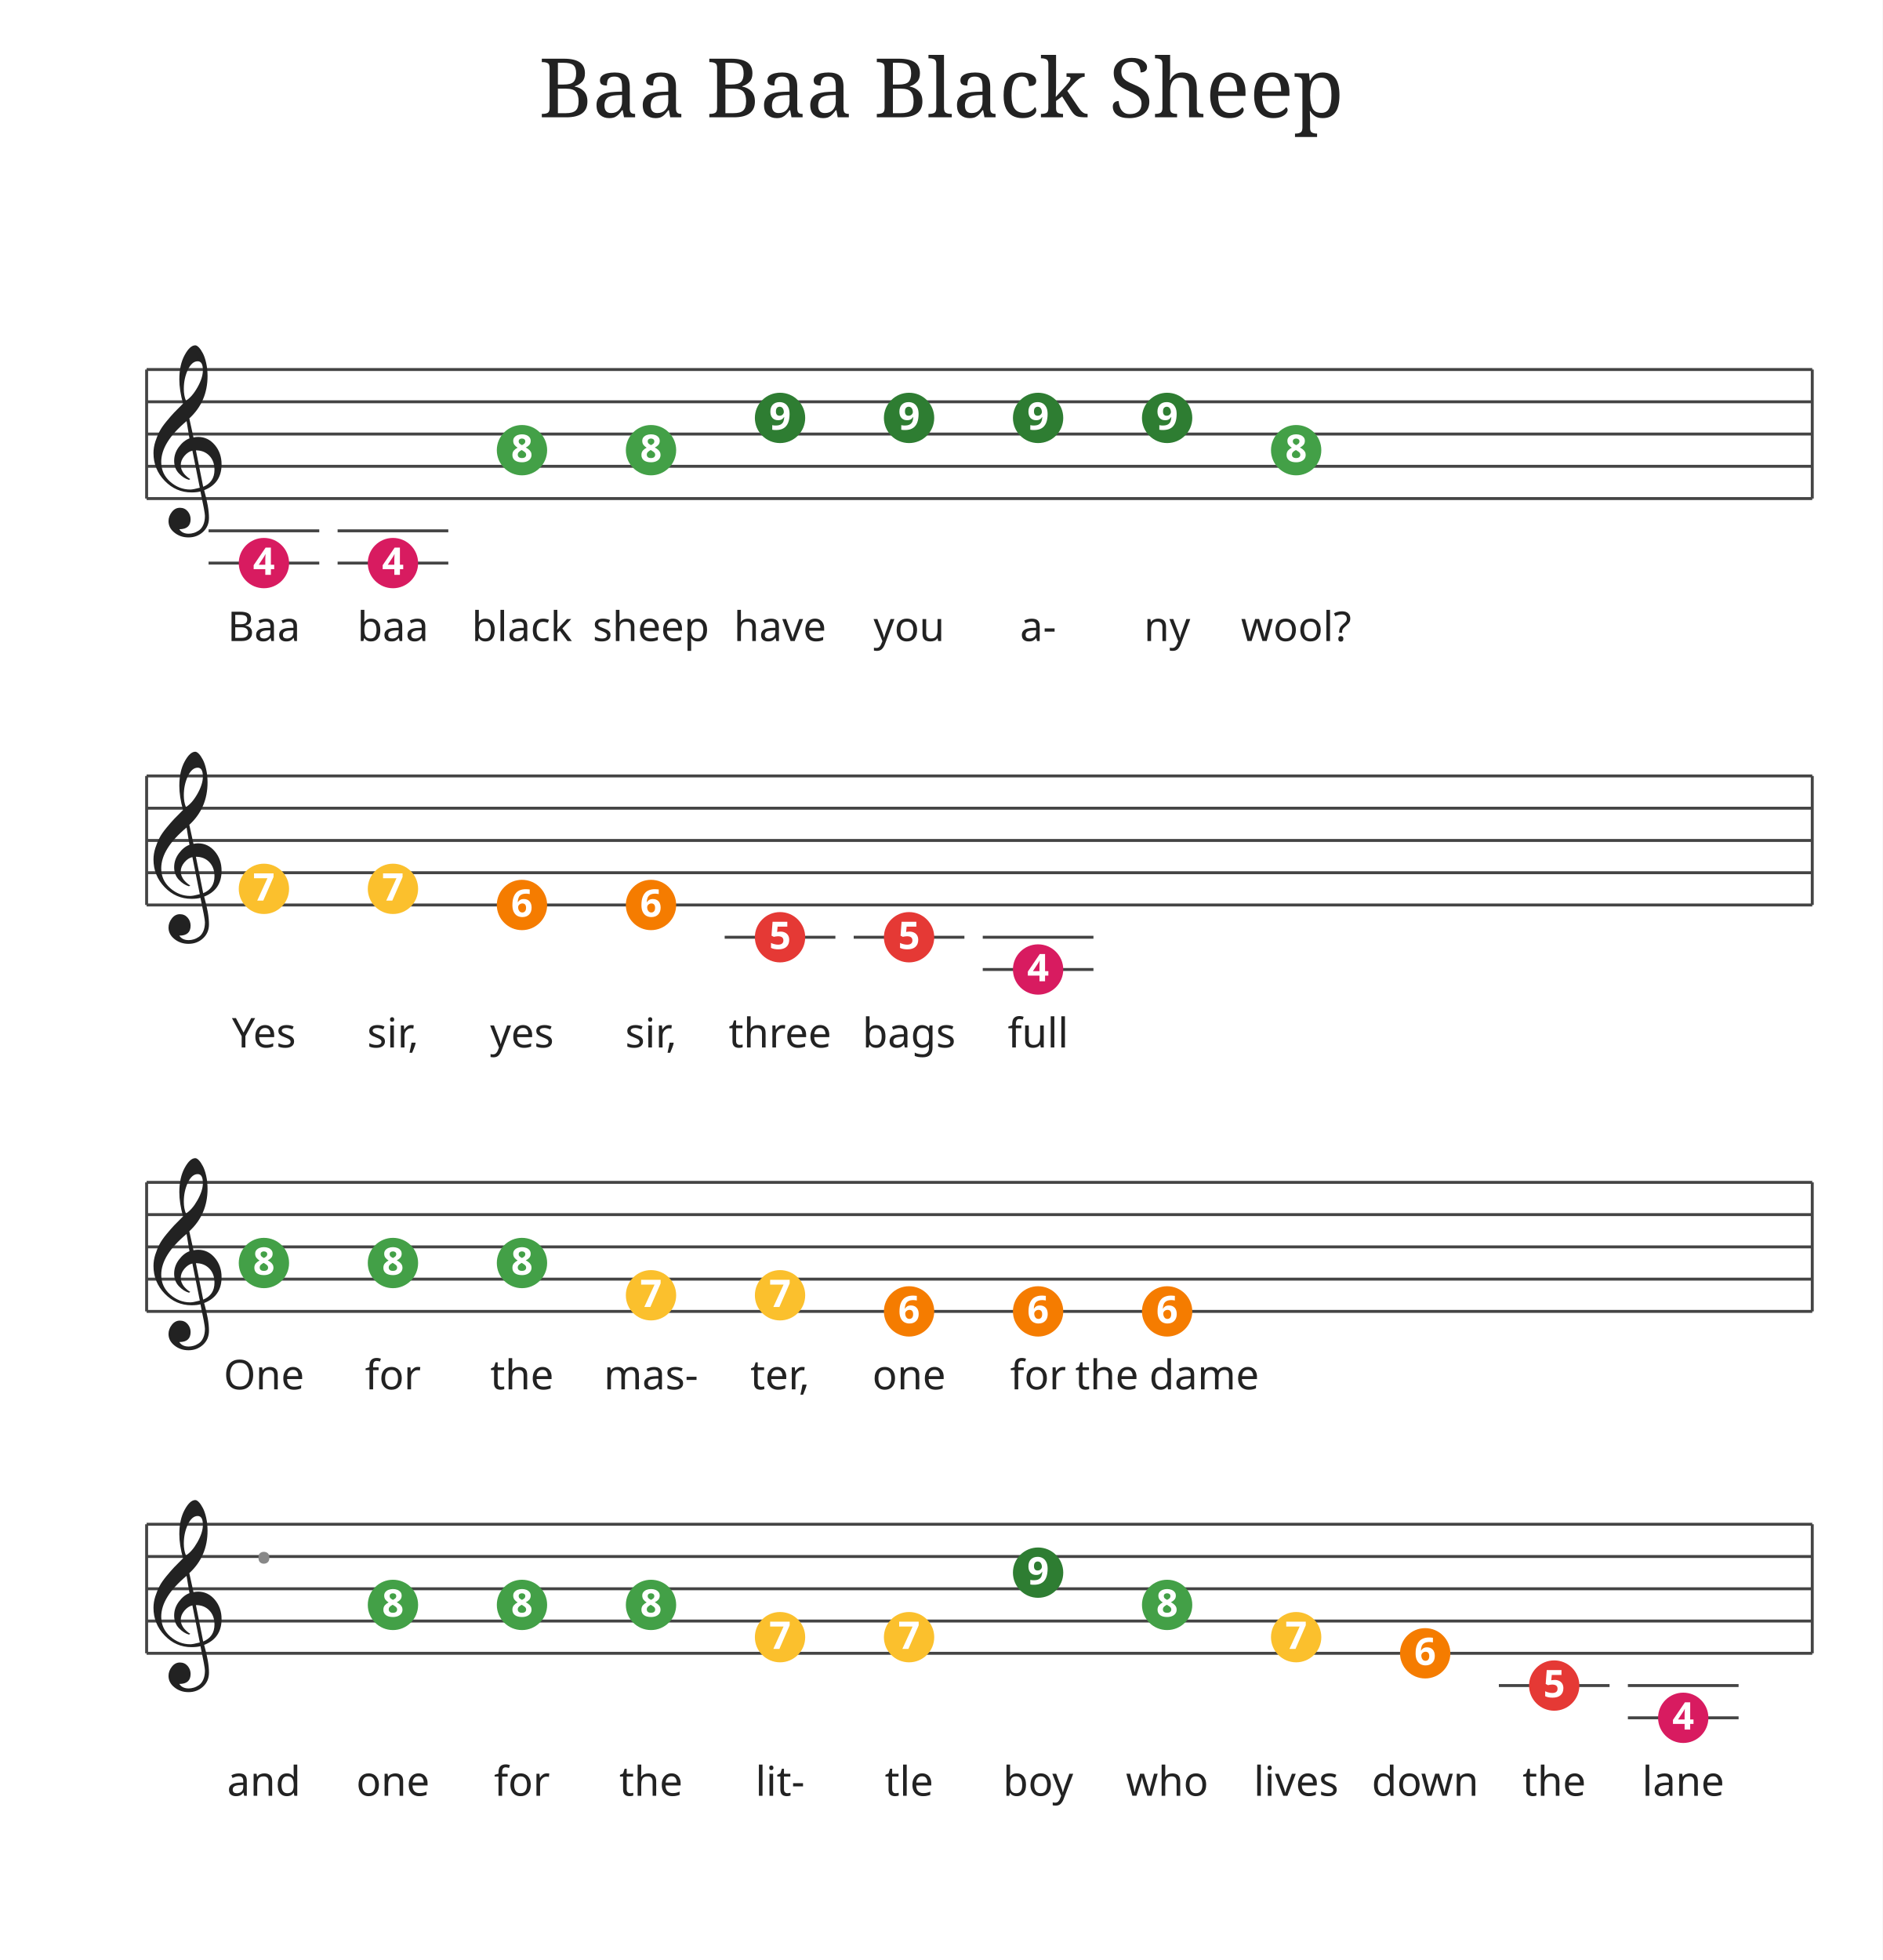
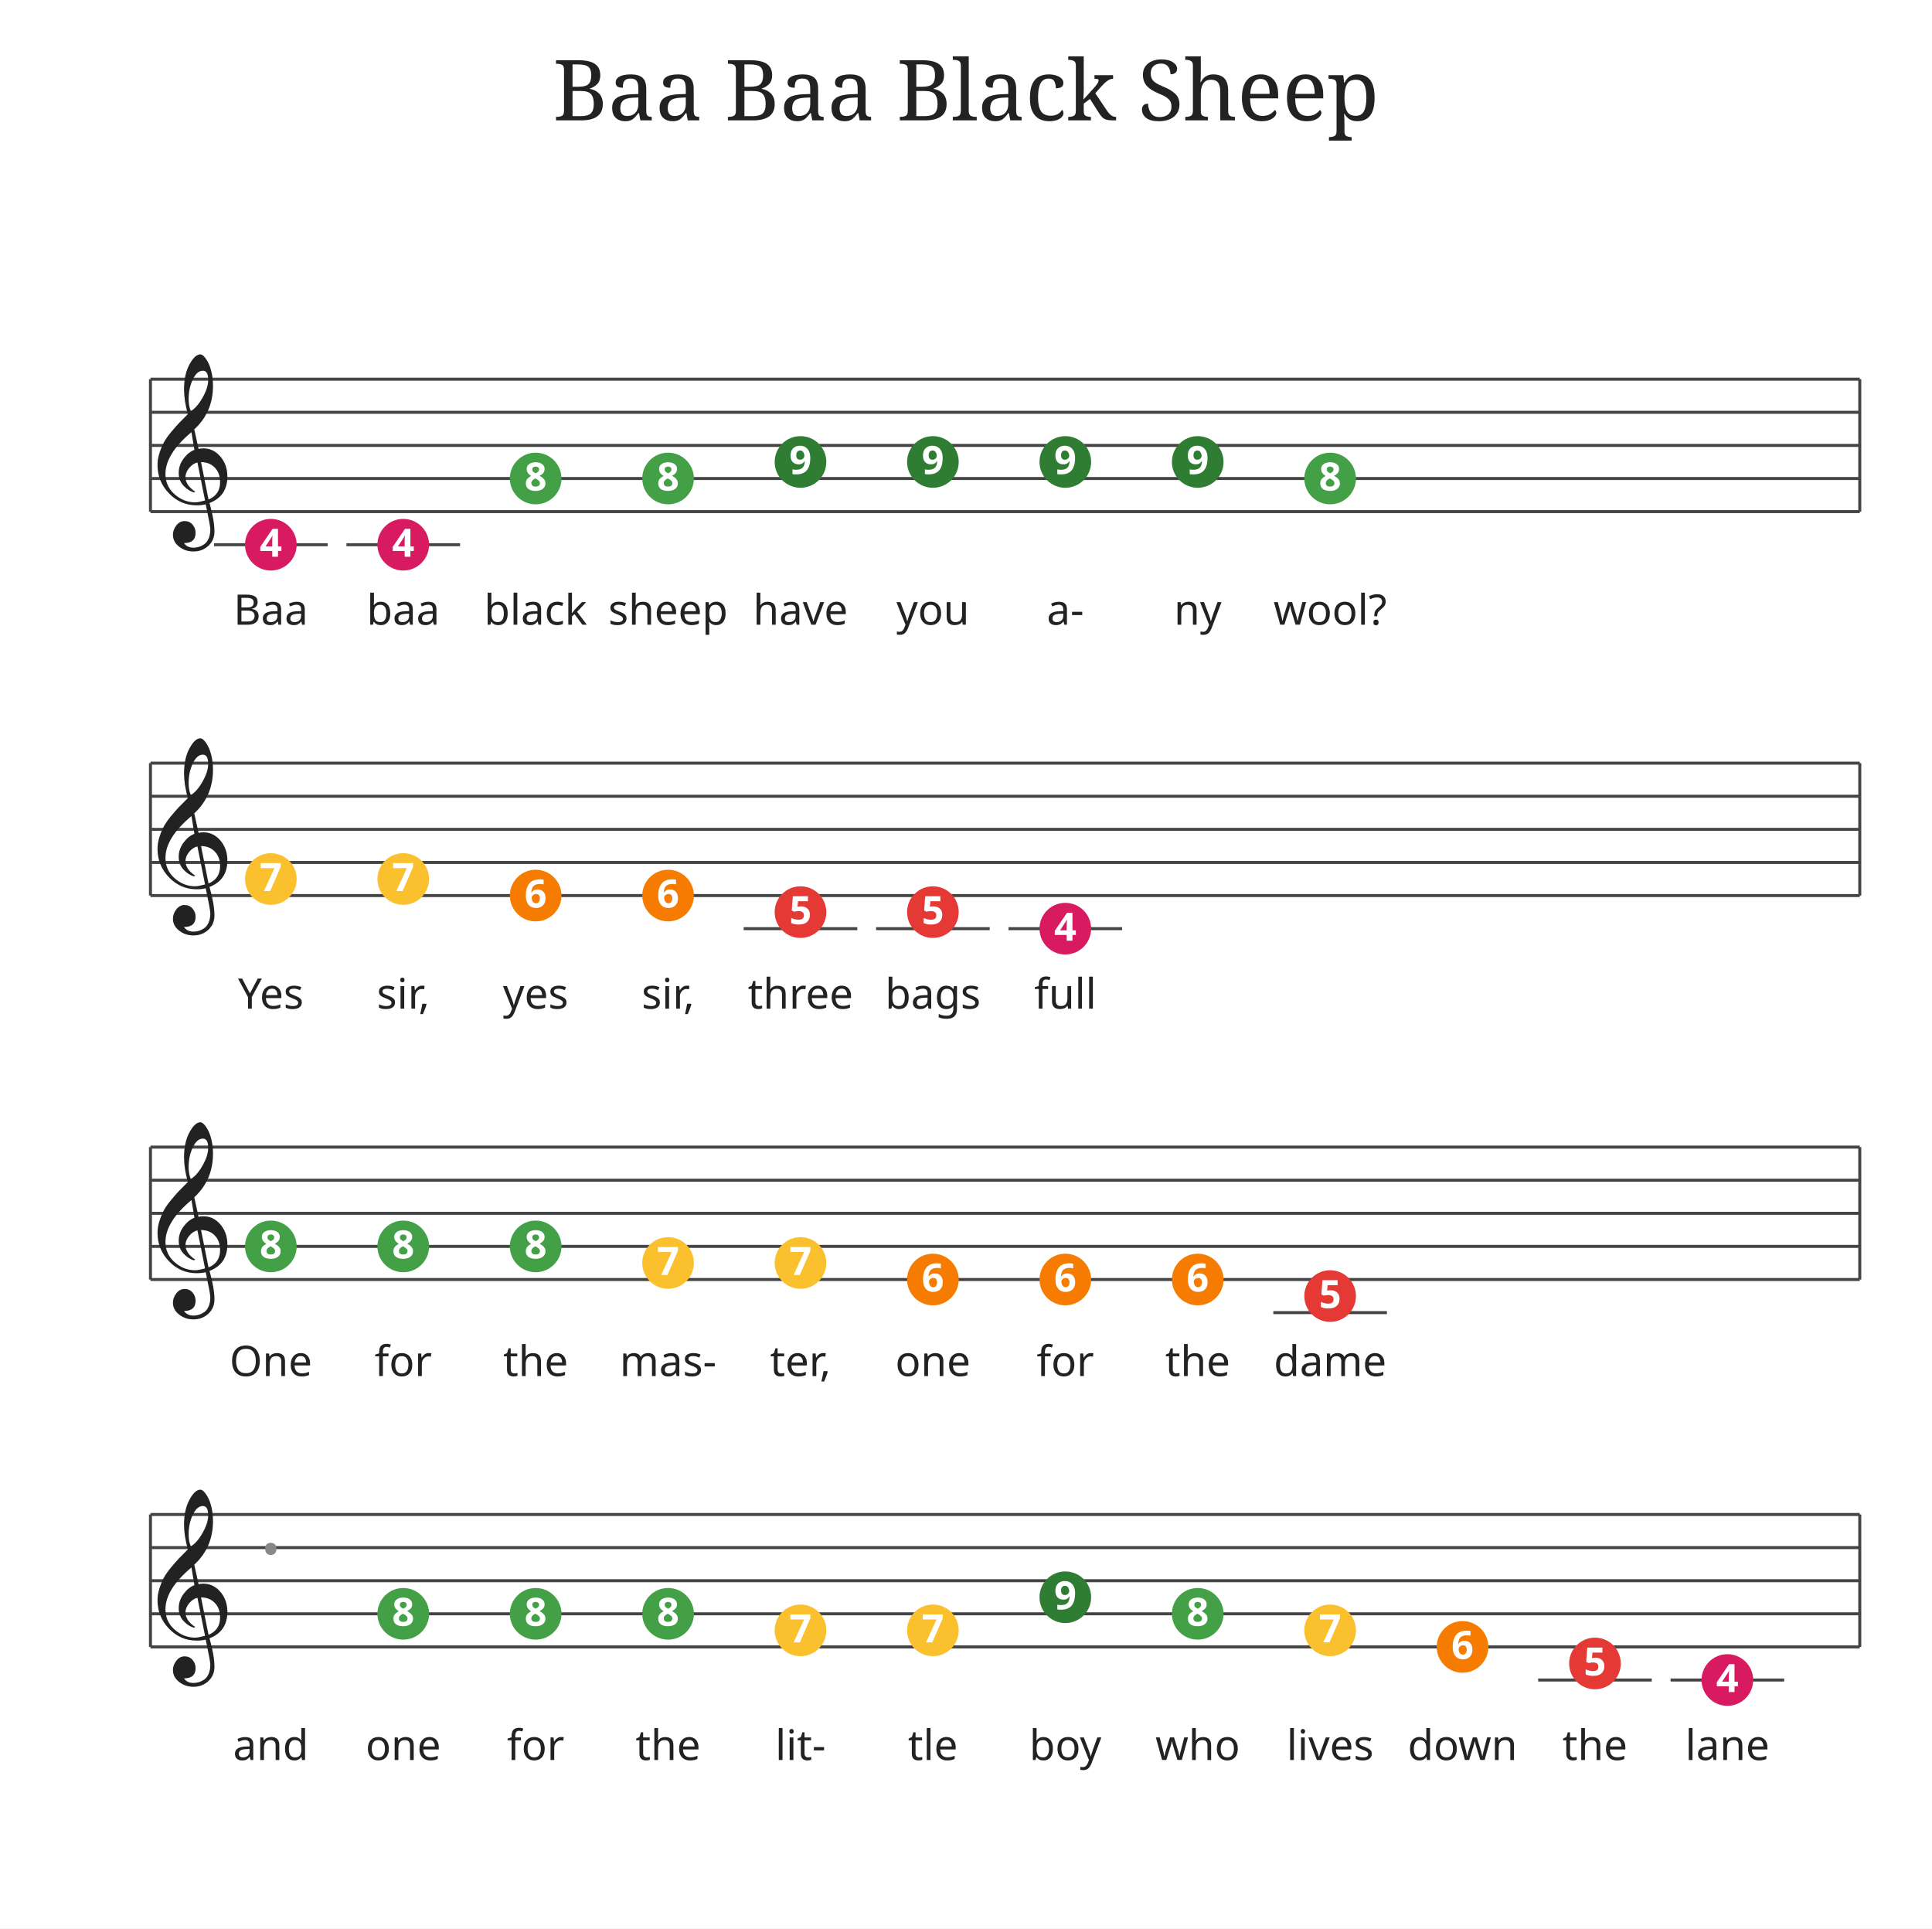
- <svg xmlns="http://www.w3.org/2000/svg" width="642" height="668.32">
+ <svg xmlns="http://www.w3.org/2000/svg" width="642" height="640.82">
  <rect width="100%" height="100%" fill="white" />
  <text x="321.0" y="40" font-family="serif" font-size="28" font-weight="normal" text-anchor="middle" fill="#222">Baa Baa Black Sheep</text>
  <line x1="50" y1="126" x2="618" y2="126" stroke="#444" stroke-width="1" />
  <line x1="50" y1="137" x2="618" y2="137" stroke="#444" stroke-width="1" />
  <line x1="50" y1="148" x2="618" y2="148" stroke="#444" stroke-width="1" />
  <line x1="50" y1="159" x2="618" y2="159" stroke="#444" stroke-width="1" />
  <line x1="50" y1="170" x2="618" y2="170" stroke="#444" stroke-width="1" />
  <line x1="50" y1="126" x2="50" y2="170" stroke="#444" stroke-width="1" />
  <line x1="618" y1="126" x2="618" y2="170" stroke="#444" stroke-width="1" />
  <text x="62" y="167.25" font-size="55" font-family="FreeSerif, DejaVu Serif, Times New Roman, serif" text-anchor="middle" fill="#222">𝄞</text>
  <line x1="71.124" y1="181.0" x2="108.876" y2="181.0" stroke="#444" stroke-width="1" />
-   <line x1="71.124" y1="192.0" x2="108.876" y2="192.0" stroke="#444" stroke-width="1" />
-   <circle cx="90" cy="192.0" r="8.58" fill="#d81b60" stroke="none" />
-   <text x="90" y="196.0" font-family="sans-serif" font-size="13" font-weight="bold" text-anchor="middle" fill="#fff">4</text>
-   <text x="90" y="218.58" font-family="sans-serif" font-size="14" font-weight="normal" text-anchor="middle" fill="#222">Baa </text>
+   <circle cx="90" cy="181.0" r="8.58" fill="#d81b60" stroke="none" />
+   <text x="90" y="185.0" font-family="sans-serif" font-size="13" font-weight="bold" text-anchor="middle" fill="#fff">4</text>
+   <text x="90" y="207.58" font-family="sans-serif" font-size="14" font-weight="normal" text-anchor="middle" fill="#222">Baa </text>
  <line x1="115.124" y1="181.0" x2="152.876" y2="181.0" stroke="#444" stroke-width="1" />
-   <line x1="115.124" y1="192.0" x2="152.876" y2="192.0" stroke="#444" stroke-width="1" />
-   <circle cx="134" cy="192.0" r="8.58" fill="#d81b60" stroke="none" />
-   <text x="134" y="196.0" font-family="sans-serif" font-size="13" font-weight="bold" text-anchor="middle" fill="#fff">4</text>
-   <text x="134" y="218.58" font-family="sans-serif" font-size="14" font-weight="normal" text-anchor="middle" fill="#222">baa </text>
-   <circle cx="178" cy="153.5" r="8.58" fill="#43a047" stroke="none" />
-   <text x="178" y="157.5" font-family="sans-serif" font-size="13" font-weight="bold" text-anchor="middle" fill="#fff">8</text>
-   <text x="178" y="218.58" font-family="sans-serif" font-size="14" font-weight="normal" text-anchor="middle" fill="#222">black </text>
-   <circle cx="222" cy="153.5" r="8.58" fill="#43a047" stroke="none" />
-   <text x="222" y="157.5" font-family="sans-serif" font-size="13" font-weight="bold" text-anchor="middle" fill="#fff">8</text>
-   <text x="222" y="218.58" font-family="sans-serif" font-size="14" font-weight="normal" text-anchor="middle" fill="#222">sheep </text>
-   <circle cx="266" cy="142.5" r="8.58" fill="#2e7d32" stroke="none" />
-   <text x="266" y="146.5" font-family="sans-serif" font-size="13" font-weight="bold" text-anchor="middle" fill="#fff">9</text>
-   <text x="266" y="218.58" font-family="sans-serif" font-size="14" font-weight="normal" text-anchor="middle" fill="#222">have </text>
-   <circle cx="310" cy="142.5" r="8.58" fill="#2e7d32" stroke="none" />
-   <text x="310" y="146.5" font-family="sans-serif" font-size="13" font-weight="bold" text-anchor="middle" fill="#fff">9</text>
-   <text x="310" y="218.58" font-family="sans-serif" font-size="14" font-weight="normal" text-anchor="middle" fill="#222">you </text>
-   <circle cx="354" cy="142.5" r="8.58" fill="#2e7d32" stroke="none" />
-   <text x="354" y="146.5" font-family="sans-serif" font-size="13" font-weight="bold" text-anchor="middle" fill="#fff">9</text>
-   <text x="354" y="218.58" font-family="sans-serif" font-size="14" font-weight="normal" text-anchor="middle" fill="#222">a- </text>
-   <circle cx="398" cy="142.5" r="8.58" fill="#2e7d32" stroke="none" />
-   <text x="398" y="146.5" font-family="sans-serif" font-size="13" font-weight="bold" text-anchor="middle" fill="#fff">9</text>
-   <text x="398" y="218.58" font-family="sans-serif" font-size="14" font-weight="normal" text-anchor="middle" fill="#222">ny </text>
-   <circle cx="442" cy="153.5" r="8.58" fill="#43a047" stroke="none" />
-   <text x="442" y="157.5" font-family="sans-serif" font-size="13" font-weight="bold" text-anchor="middle" fill="#fff">8</text>
-   <text x="442" y="218.58" font-family="sans-serif" font-size="14" font-weight="normal" text-anchor="middle" fill="#222">wool?</text>
+   <circle cx="134" cy="181.0" r="8.58" fill="#d81b60" stroke="none" />
+   <text x="134" y="185.0" font-family="sans-serif" font-size="13" font-weight="bold" text-anchor="middle" fill="#fff">4</text>
+   <text x="134" y="207.58" font-family="sans-serif" font-size="14" font-weight="normal" text-anchor="middle" fill="#222">baa </text>
+   <circle cx="178" cy="159.0" r="8.58" fill="#43a047" stroke="none" />
+   <text x="178" y="163.0" font-family="sans-serif" font-size="13" font-weight="bold" text-anchor="middle" fill="#fff">8</text>
+   <text x="178" y="207.58" font-family="sans-serif" font-size="14" font-weight="normal" text-anchor="middle" fill="#222">black </text>
+   <circle cx="222" cy="159.0" r="8.58" fill="#43a047" stroke="none" />
+   <text x="222" y="163.0" font-family="sans-serif" font-size="13" font-weight="bold" text-anchor="middle" fill="#fff">8</text>
+   <text x="222" y="207.58" font-family="sans-serif" font-size="14" font-weight="normal" text-anchor="middle" fill="#222">sheep </text>
+   <circle cx="266" cy="153.5" r="8.58" fill="#2e7d32" stroke="none" />
+   <text x="266" y="157.5" font-family="sans-serif" font-size="13" font-weight="bold" text-anchor="middle" fill="#fff">9</text>
+   <text x="266" y="207.58" font-family="sans-serif" font-size="14" font-weight="normal" text-anchor="middle" fill="#222">have </text>
+   <circle cx="310" cy="153.5" r="8.58" fill="#2e7d32" stroke="none" />
+   <text x="310" y="157.5" font-family="sans-serif" font-size="13" font-weight="bold" text-anchor="middle" fill="#fff">9</text>
+   <text x="310" y="207.58" font-family="sans-serif" font-size="14" font-weight="normal" text-anchor="middle" fill="#222">you </text>
+   <circle cx="354" cy="153.5" r="8.58" fill="#2e7d32" stroke="none" />
+   <text x="354" y="157.5" font-family="sans-serif" font-size="13" font-weight="bold" text-anchor="middle" fill="#fff">9</text>
+   <text x="354" y="207.58" font-family="sans-serif" font-size="14" font-weight="normal" text-anchor="middle" fill="#222">a- </text>
+   <circle cx="398" cy="153.5" r="8.58" fill="#2e7d32" stroke="none" />
+   <text x="398" y="157.5" font-family="sans-serif" font-size="13" font-weight="bold" text-anchor="middle" fill="#fff">9</text>
+   <text x="398" y="207.58" font-family="sans-serif" font-size="14" font-weight="normal" text-anchor="middle" fill="#222">ny </text>
+   <circle cx="442" cy="159.0" r="8.58" fill="#43a047" stroke="none" />
+   <text x="442" y="163.0" font-family="sans-serif" font-size="13" font-weight="bold" text-anchor="middle" fill="#fff">8</text>
+   <text x="442" y="207.58" font-family="sans-serif" font-size="14" font-weight="normal" text-anchor="middle" fill="#222">wool?</text>
+   <line x1="50" y1="253.58" x2="618" y2="253.58" stroke="#444" stroke-width="1" />
  <line x1="50" y1="264.58" x2="618" y2="264.58" stroke="#444" stroke-width="1" />
  <line x1="50" y1="275.58" x2="618" y2="275.58" stroke="#444" stroke-width="1" />
  <line x1="50" y1="286.58" x2="618" y2="286.58" stroke="#444" stroke-width="1" />
  <line x1="50" y1="297.58" x2="618" y2="297.58" stroke="#444" stroke-width="1" />
-   <line x1="50" y1="308.58" x2="618" y2="308.58" stroke="#444" stroke-width="1" />
-   <line x1="50" y1="264.58" x2="50" y2="308.58" stroke="#444" stroke-width="1" />
-   <line x1="618" y1="264.58" x2="618" y2="308.58" stroke="#444" stroke-width="1" />
-   <text x="62" y="305.83" font-size="55" font-family="FreeSerif, DejaVu Serif, Times New Roman, serif" text-anchor="middle" fill="#222">𝄞</text>
-   <circle cx="90" cy="303.08" r="8.58" fill="#fbc02d" stroke="none" />
-   <text x="90" y="307.08" font-family="sans-serif" font-size="13" font-weight="bold" text-anchor="middle" fill="#fff">7</text>
-   <text x="90" y="357.16" font-family="sans-serif" font-size="14" font-weight="normal" text-anchor="middle" fill="#222">Yes </text>
-   <circle cx="134" cy="303.08" r="8.58" fill="#fbc02d" stroke="none" />
-   <text x="134" y="307.08" font-family="sans-serif" font-size="13" font-weight="bold" text-anchor="middle" fill="#fff">7</text>
-   <text x="134" y="357.16" font-family="sans-serif" font-size="14" font-weight="normal" text-anchor="middle" fill="#222">sir, </text>
-   <circle cx="178" cy="308.58" r="8.58" fill="#f57c00" stroke="none" />
-   <text x="178" y="312.58" font-family="sans-serif" font-size="13" font-weight="bold" text-anchor="middle" fill="#fff">6</text>
-   <text x="178" y="357.16" font-family="sans-serif" font-size="14" font-weight="normal" text-anchor="middle" fill="#222">yes </text>
-   <circle cx="222" cy="308.58" r="8.58" fill="#f57c00" stroke="none" />
-   <text x="222" y="312.58" font-family="sans-serif" font-size="13" font-weight="bold" text-anchor="middle" fill="#fff">6</text>
-   <text x="222" y="357.16" font-family="sans-serif" font-size="14" font-weight="normal" text-anchor="middle" fill="#222">sir, </text>
-   <line x1="247.124" y1="319.58" x2="284.876" y2="319.58" stroke="#444" stroke-width="1" />
-   <circle cx="266" cy="319.58" r="8.58" fill="#e53935" stroke="none" />
-   <text x="266" y="323.58" font-family="sans-serif" font-size="13" font-weight="bold" text-anchor="middle" fill="#fff">5</text>
-   <text x="266" y="357.16" font-family="sans-serif" font-size="14" font-weight="normal" text-anchor="middle" fill="#222">three </text>
-   <line x1="291.124" y1="319.58" x2="328.876" y2="319.58" stroke="#444" stroke-width="1" />
-   <circle cx="310" cy="319.58" r="8.58" fill="#e53935" stroke="none" />
-   <text x="310" y="323.58" font-family="sans-serif" font-size="13" font-weight="bold" text-anchor="middle" fill="#fff">5</text>
-   <text x="310" y="357.16" font-family="sans-serif" font-size="14" font-weight="normal" text-anchor="middle" fill="#222">bags </text>
-   <line x1="335.124" y1="319.58" x2="372.876" y2="319.58" stroke="#444" stroke-width="1" />
-   <line x1="335.124" y1="330.58" x2="372.876" y2="330.58" stroke="#444" stroke-width="1" />
-   <circle cx="354" cy="330.58" r="8.58" fill="#d81b60" stroke="none" />
-   <text x="354" y="334.58" font-family="sans-serif" font-size="13" font-weight="bold" text-anchor="middle" fill="#fff">4</text>
-   <text x="354" y="357.16" font-family="sans-serif" font-size="14" font-weight="normal" text-anchor="middle" fill="#222">full</text>
+   <line x1="50" y1="253.58" x2="50" y2="297.58" stroke="#444" stroke-width="1" />
+   <line x1="618" y1="253.58" x2="618" y2="297.58" stroke="#444" stroke-width="1" />
+   <text x="62" y="294.83" font-size="55" font-family="FreeSerif, DejaVu Serif, Times New Roman, serif" text-anchor="middle" fill="#222">𝄞</text>
+   <circle cx="90" cy="292.08" r="8.58" fill="#fbc02d" stroke="none" />
+   <text x="90" y="296.08" font-family="sans-serif" font-size="13" font-weight="bold" text-anchor="middle" fill="#fff">7</text>
+   <text x="90" y="335.16" font-family="sans-serif" font-size="14" font-weight="normal" text-anchor="middle" fill="#222">Yes </text>
+   <circle cx="134" cy="292.08" r="8.58" fill="#fbc02d" stroke="none" />
+   <text x="134" y="296.08" font-family="sans-serif" font-size="13" font-weight="bold" text-anchor="middle" fill="#fff">7</text>
+   <text x="134" y="335.16" font-family="sans-serif" font-size="14" font-weight="normal" text-anchor="middle" fill="#222">sir, </text>
+   <circle cx="178" cy="297.58" r="8.58" fill="#f57c00" stroke="none" />
+   <text x="178" y="301.58" font-family="sans-serif" font-size="13" font-weight="bold" text-anchor="middle" fill="#fff">6</text>
+   <text x="178" y="335.16" font-family="sans-serif" font-size="14" font-weight="normal" text-anchor="middle" fill="#222">yes </text>
+   <circle cx="222" cy="297.58" r="8.58" fill="#f57c00" stroke="none" />
+   <text x="222" y="301.58" font-family="sans-serif" font-size="13" font-weight="bold" text-anchor="middle" fill="#fff">6</text>
+   <text x="222" y="335.16" font-family="sans-serif" font-size="14" font-weight="normal" text-anchor="middle" fill="#222">sir, </text>
+   <line x1="247.124" y1="308.58" x2="284.876" y2="308.58" stroke="#444" stroke-width="1" />
+   <circle cx="266" cy="303.08" r="8.58" fill="#e53935" stroke="none" />
+   <text x="266" y="307.08" font-family="sans-serif" font-size="13" font-weight="bold" text-anchor="middle" fill="#fff">5</text>
+   <text x="266" y="335.16" font-family="sans-serif" font-size="14" font-weight="normal" text-anchor="middle" fill="#222">three </text>
+   <line x1="291.124" y1="308.58" x2="328.876" y2="308.58" stroke="#444" stroke-width="1" />
+   <circle cx="310" cy="303.08" r="8.58" fill="#e53935" stroke="none" />
+   <text x="310" y="307.08" font-family="sans-serif" font-size="13" font-weight="bold" text-anchor="middle" fill="#fff">5</text>
+   <text x="310" y="335.16" font-family="sans-serif" font-size="14" font-weight="normal" text-anchor="middle" fill="#222">bags </text>
+   <line x1="335.124" y1="308.58" x2="372.876" y2="308.58" stroke="#444" stroke-width="1" />
+   <circle cx="354" cy="308.58" r="8.58" fill="#d81b60" stroke="none" />
+   <text x="354" y="312.58" font-family="sans-serif" font-size="13" font-weight="bold" text-anchor="middle" fill="#fff">4</text>
+   <text x="354" y="335.16" font-family="sans-serif" font-size="14" font-weight="normal" text-anchor="middle" fill="#222">full</text>
+   <line x1="50" y1="381.16" x2="618" y2="381.16" stroke="#444" stroke-width="1" />
+   <line x1="50" y1="392.16" x2="618" y2="392.16" stroke="#444" stroke-width="1" />
  <line x1="50" y1="403.16" x2="618" y2="403.16" stroke="#444" stroke-width="1" />
  <line x1="50" y1="414.16" x2="618" y2="414.16" stroke="#444" stroke-width="1" />
  <line x1="50" y1="425.16" x2="618" y2="425.16" stroke="#444" stroke-width="1" />
-   <line x1="50" y1="436.16" x2="618" y2="436.16" stroke="#444" stroke-width="1" />
-   <line x1="50" y1="447.16" x2="618" y2="447.16" stroke="#444" stroke-width="1" />
-   <line x1="50" y1="403.16" x2="50" y2="447.16" stroke="#444" stroke-width="1" />
-   <line x1="618" y1="403.16" x2="618" y2="447.16" stroke="#444" stroke-width="1" />
-   <text x="62" y="444.41" font-size="55" font-family="FreeSerif, DejaVu Serif, Times New Roman, serif" text-anchor="middle" fill="#222">𝄞</text>
-   <circle cx="90" cy="430.66" r="8.58" fill="#43a047" stroke="none" />
-   <text x="90" y="434.66" font-family="sans-serif" font-size="13" font-weight="bold" text-anchor="middle" fill="#fff">8</text>
-   <text x="90" y="473.74" font-family="sans-serif" font-size="14" font-weight="normal" text-anchor="middle" fill="#222">One </text>
-   <circle cx="134" cy="430.66" r="8.58" fill="#43a047" stroke="none" />
-   <text x="134" y="434.66" font-family="sans-serif" font-size="13" font-weight="bold" text-anchor="middle" fill="#fff">8</text>
-   <text x="134" y="473.74" font-family="sans-serif" font-size="14" font-weight="normal" text-anchor="middle" fill="#222">for </text>
-   <circle cx="178" cy="430.66" r="8.58" fill="#43a047" stroke="none" />
-   <text x="178" y="434.66" font-family="sans-serif" font-size="13" font-weight="bold" text-anchor="middle" fill="#fff">8</text>
-   <text x="178" y="473.74" font-family="sans-serif" font-size="14" font-weight="normal" text-anchor="middle" fill="#222">the </text>
-   <circle cx="222" cy="441.66" r="8.58" fill="#fbc02d" stroke="none" />
-   <text x="222" y="445.66" font-family="sans-serif" font-size="13" font-weight="bold" text-anchor="middle" fill="#fff">7</text>
-   <text x="222" y="473.74" font-family="sans-serif" font-size="14" font-weight="normal" text-anchor="middle" fill="#222">mas- </text>
-   <circle cx="266" cy="441.66" r="8.58" fill="#fbc02d" stroke="none" />
-   <text x="266" y="445.66" font-family="sans-serif" font-size="13" font-weight="bold" text-anchor="middle" fill="#fff">7</text>
-   <text x="266" y="473.74" font-family="sans-serif" font-size="14" font-weight="normal" text-anchor="middle" fill="#222">ter, </text>
-   <circle cx="310" cy="447.16" r="8.58" fill="#f57c00" stroke="none" />
-   <text x="310" y="451.16" font-family="sans-serif" font-size="13" font-weight="bold" text-anchor="middle" fill="#fff">6</text>
-   <text x="310" y="473.74" font-family="sans-serif" font-size="14" font-weight="normal" text-anchor="middle" fill="#222">one </text>
-   <circle cx="354" cy="447.16" r="8.58" fill="#f57c00" stroke="none" />
-   <text x="354" y="451.16" font-family="sans-serif" font-size="13" font-weight="bold" text-anchor="middle" fill="#fff">6</text>
-   <text x="354" y="473.74" font-family="sans-serif" font-size="14" font-weight="normal" text-anchor="middle" fill="#222">for </text>
-   <circle cx="398" cy="447.16" r="8.58" fill="#f57c00" stroke="none" />
-   <text x="398" y="451.16" font-family="sans-serif" font-size="13" font-weight="bold" text-anchor="middle" fill="#fff">6</text>
-   <text x="398" y="473.74" font-family="sans-serif" font-size="14" font-weight="normal" text-anchor="middle" fill="#222">the dame</text>
-   <line x1="50" y1="519.74" x2="618" y2="519.74" stroke="#444" stroke-width="1" />
-   <line x1="50" y1="530.74" x2="618" y2="530.74" stroke="#444" stroke-width="1" />
-   <line x1="50" y1="541.74" x2="618" y2="541.74" stroke="#444" stroke-width="1" />
-   <line x1="50" y1="552.74" x2="618" y2="552.74" stroke="#444" stroke-width="1" />
-   <line x1="50" y1="563.74" x2="618" y2="563.74" stroke="#444" stroke-width="1" />
-   <line x1="50" y1="519.74" x2="50" y2="563.74" stroke="#444" stroke-width="1" />
-   <line x1="618" y1="519.74" x2="618" y2="563.74" stroke="#444" stroke-width="1" />
-   <text x="62" y="560.99" font-size="55" font-family="FreeSerif, DejaVu Serif, Times New Roman, serif" text-anchor="middle" fill="#222">𝄞</text>
-   <text x="90" y="541.74" font-family="sans-serif" font-size="30" font-weight="normal" text-anchor="middle" fill="#888">·</text>
-   <text x="90" y="612.32" font-family="sans-serif" font-size="14" font-weight="normal" text-anchor="middle" fill="#222">and </text>
-   <circle cx="134" cy="547.24" r="8.58" fill="#43a047" stroke="none" />
-   <text x="134" y="551.24" font-family="sans-serif" font-size="13" font-weight="bold" text-anchor="middle" fill="#fff">8</text>
-   <text x="134" y="612.32" font-family="sans-serif" font-size="14" font-weight="normal" text-anchor="middle" fill="#222">one </text>
-   <circle cx="178" cy="547.24" r="8.58" fill="#43a047" stroke="none" />
-   <text x="178" y="551.24" font-family="sans-serif" font-size="13" font-weight="bold" text-anchor="middle" fill="#fff">8</text>
-   <text x="178" y="612.32" font-family="sans-serif" font-size="14" font-weight="normal" text-anchor="middle" fill="#222">for </text>
-   <circle cx="222" cy="547.24" r="8.58" fill="#43a047" stroke="none" />
-   <text x="222" y="551.24" font-family="sans-serif" font-size="13" font-weight="bold" text-anchor="middle" fill="#fff">8</text>
-   <text x="222" y="612.32" font-family="sans-serif" font-size="14" font-weight="normal" text-anchor="middle" fill="#222">the </text>
-   <circle cx="266" cy="558.24" r="8.58" fill="#fbc02d" stroke="none" />
-   <text x="266" y="562.24" font-family="sans-serif" font-size="13" font-weight="bold" text-anchor="middle" fill="#fff">7</text>
-   <text x="266" y="612.32" font-family="sans-serif" font-size="14" font-weight="normal" text-anchor="middle" fill="#222">lit- </text>
-   <circle cx="310" cy="558.24" r="8.58" fill="#fbc02d" stroke="none" />
-   <text x="310" y="562.24" font-family="sans-serif" font-size="13" font-weight="bold" text-anchor="middle" fill="#fff">7</text>
-   <text x="310" y="612.32" font-family="sans-serif" font-size="14" font-weight="normal" text-anchor="middle" fill="#222">tle </text>
-   <circle cx="354" cy="536.24" r="8.58" fill="#2e7d32" stroke="none" />
-   <text x="354" y="540.24" font-family="sans-serif" font-size="13" font-weight="bold" text-anchor="middle" fill="#fff">9</text>
-   <text x="354" y="612.32" font-family="sans-serif" font-size="14" font-weight="normal" text-anchor="middle" fill="#222">boy </text>
-   <circle cx="398" cy="547.24" r="8.58" fill="#43a047" stroke="none" />
-   <text x="398" y="551.24" font-family="sans-serif" font-size="13" font-weight="bold" text-anchor="middle" fill="#fff">8</text>
-   <text x="398" y="612.32" font-family="sans-serif" font-size="14" font-weight="normal" text-anchor="middle" fill="#222">who </text>
-   <circle cx="442" cy="558.24" r="8.58" fill="#fbc02d" stroke="none" />
-   <text x="442" y="562.24" font-family="sans-serif" font-size="13" font-weight="bold" text-anchor="middle" fill="#fff">7</text>
-   <text x="442" y="612.32" font-family="sans-serif" font-size="14" font-weight="normal" text-anchor="middle" fill="#222">lives </text>
-   <circle cx="486" cy="563.74" r="8.58" fill="#f57c00" stroke="none" />
-   <text x="486" y="567.74" font-family="sans-serif" font-size="13" font-weight="bold" text-anchor="middle" fill="#fff">6</text>
-   <text x="486" y="612.32" font-family="sans-serif" font-size="14" font-weight="normal" text-anchor="middle" fill="#222">down </text>
-   <line x1="511.124" y1="574.74" x2="548.876" y2="574.74" stroke="#444" stroke-width="1" />
-   <circle cx="530" cy="574.74" r="8.58" fill="#e53935" stroke="none" />
-   <text x="530" y="578.74" font-family="sans-serif" font-size="13" font-weight="bold" text-anchor="middle" fill="#fff">5</text>
-   <text x="530" y="612.32" font-family="sans-serif" font-size="14" font-weight="normal" text-anchor="middle" fill="#222">the </text>
-   <line x1="555.124" y1="574.74" x2="592.876" y2="574.74" stroke="#444" stroke-width="1" />
-   <line x1="555.124" y1="585.74" x2="592.876" y2="585.74" stroke="#444" stroke-width="1" />
-   <circle cx="574" cy="585.74" r="8.58" fill="#d81b60" stroke="none" />
-   <text x="574" y="589.74" font-family="sans-serif" font-size="13" font-weight="bold" text-anchor="middle" fill="#fff">4</text>
-   <text x="574" y="612.32" font-family="sans-serif" font-size="14" font-weight="normal" text-anchor="middle" fill="#222">lane</text>
+   <line x1="50" y1="381.16" x2="50" y2="425.16" stroke="#444" stroke-width="1" />
+   <line x1="618" y1="381.16" x2="618" y2="425.16" stroke="#444" stroke-width="1" />
+   <text x="62" y="422.41" font-size="55" font-family="FreeSerif, DejaVu Serif, Times New Roman, serif" text-anchor="middle" fill="#222">𝄞</text>
+   <circle cx="90" cy="414.16" r="8.58" fill="#43a047" stroke="none" />
+   <text x="90" y="418.16" font-family="sans-serif" font-size="13" font-weight="bold" text-anchor="middle" fill="#fff">8</text>
+   <text x="90" y="457.24" font-family="sans-serif" font-size="14" font-weight="normal" text-anchor="middle" fill="#222">One </text>
+   <circle cx="134" cy="414.16" r="8.58" fill="#43a047" stroke="none" />
+   <text x="134" y="418.16" font-family="sans-serif" font-size="13" font-weight="bold" text-anchor="middle" fill="#fff">8</text>
+   <text x="134" y="457.24" font-family="sans-serif" font-size="14" font-weight="normal" text-anchor="middle" fill="#222">for </text>
+   <circle cx="178" cy="414.16" r="8.58" fill="#43a047" stroke="none" />
+   <text x="178" y="418.16" font-family="sans-serif" font-size="13" font-weight="bold" text-anchor="middle" fill="#fff">8</text>
+   <text x="178" y="457.24" font-family="sans-serif" font-size="14" font-weight="normal" text-anchor="middle" fill="#222">the </text>
+   <circle cx="222" cy="419.66" r="8.58" fill="#fbc02d" stroke="none" />
+   <text x="222" y="423.66" font-family="sans-serif" font-size="13" font-weight="bold" text-anchor="middle" fill="#fff">7</text>
+   <text x="222" y="457.24" font-family="sans-serif" font-size="14" font-weight="normal" text-anchor="middle" fill="#222">mas- </text>
+   <circle cx="266" cy="419.66" r="8.58" fill="#fbc02d" stroke="none" />
+   <text x="266" y="423.66" font-family="sans-serif" font-size="13" font-weight="bold" text-anchor="middle" fill="#fff">7</text>
+   <text x="266" y="457.24" font-family="sans-serif" font-size="14" font-weight="normal" text-anchor="middle" fill="#222">ter, </text>
+   <circle cx="310" cy="425.16" r="8.58" fill="#f57c00" stroke="none" />
+   <text x="310" y="429.16" font-family="sans-serif" font-size="13" font-weight="bold" text-anchor="middle" fill="#fff">6</text>
+   <text x="310" y="457.24" font-family="sans-serif" font-size="14" font-weight="normal" text-anchor="middle" fill="#222">one </text>
+   <circle cx="354" cy="425.16" r="8.58" fill="#f57c00" stroke="none" />
+   <text x="354" y="429.16" font-family="sans-serif" font-size="13" font-weight="bold" text-anchor="middle" fill="#fff">6</text>
+   <text x="354" y="457.24" font-family="sans-serif" font-size="14" font-weight="normal" text-anchor="middle" fill="#222">for </text>
+   <circle cx="398" cy="425.16" r="8.58" fill="#f57c00" stroke="none" />
+   <text x="398" y="429.16" font-family="sans-serif" font-size="13" font-weight="bold" text-anchor="middle" fill="#fff">6</text>
+   <text x="398" y="457.24" font-family="sans-serif" font-size="14" font-weight="normal" text-anchor="middle" fill="#222">the </text>
+   <line x1="423.124" y1="436.16" x2="460.876" y2="436.16" stroke="#444" stroke-width="1" />
+   <circle cx="442" cy="430.66" r="8.58" fill="#e53935" stroke="none" />
+   <text x="442" y="434.66" font-family="sans-serif" font-size="13" font-weight="bold" text-anchor="middle" fill="#fff">5</text>
+   <text x="442" y="457.24" font-family="sans-serif" font-size="14" font-weight="normal" text-anchor="middle" fill="#222">dame</text>
+   <line x1="50" y1="503.24" x2="618" y2="503.24" stroke="#444" stroke-width="1" />
+   <line x1="50" y1="514.24" x2="618" y2="514.24" stroke="#444" stroke-width="1" />
+   <line x1="50" y1="525.24" x2="618" y2="525.24" stroke="#444" stroke-width="1" />
+   <line x1="50" y1="536.24" x2="618" y2="536.24" stroke="#444" stroke-width="1" />
+   <line x1="50" y1="547.24" x2="618" y2="547.24" stroke="#444" stroke-width="1" />
+   <line x1="50" y1="503.24" x2="50" y2="547.24" stroke="#444" stroke-width="1" />
+   <line x1="618" y1="503.24" x2="618" y2="547.24" stroke="#444" stroke-width="1" />
+   <text x="62" y="544.49" font-size="55" font-family="FreeSerif, DejaVu Serif, Times New Roman, serif" text-anchor="middle" fill="#222">𝄞</text>
+   <text x="90" y="525.24" font-family="sans-serif" font-size="30" font-weight="normal" text-anchor="middle" fill="#888">·</text>
+   <text x="90" y="584.82" font-family="sans-serif" font-size="14" font-weight="normal" text-anchor="middle" fill="#222">and </text>
+   <circle cx="134" cy="536.24" r="8.58" fill="#43a047" stroke="none" />
+   <text x="134" y="540.24" font-family="sans-serif" font-size="13" font-weight="bold" text-anchor="middle" fill="#fff">8</text>
+   <text x="134" y="584.82" font-family="sans-serif" font-size="14" font-weight="normal" text-anchor="middle" fill="#222">one </text>
+   <circle cx="178" cy="536.24" r="8.58" fill="#43a047" stroke="none" />
+   <text x="178" y="540.24" font-family="sans-serif" font-size="13" font-weight="bold" text-anchor="middle" fill="#fff">8</text>
+   <text x="178" y="584.82" font-family="sans-serif" font-size="14" font-weight="normal" text-anchor="middle" fill="#222">for </text>
+   <circle cx="222" cy="536.24" r="8.58" fill="#43a047" stroke="none" />
+   <text x="222" y="540.24" font-family="sans-serif" font-size="13" font-weight="bold" text-anchor="middle" fill="#fff">8</text>
+   <text x="222" y="584.82" font-family="sans-serif" font-size="14" font-weight="normal" text-anchor="middle" fill="#222">the </text>
+   <circle cx="266" cy="541.74" r="8.58" fill="#fbc02d" stroke="none" />
+   <text x="266" y="545.74" font-family="sans-serif" font-size="13" font-weight="bold" text-anchor="middle" fill="#fff">7</text>
+   <text x="266" y="584.82" font-family="sans-serif" font-size="14" font-weight="normal" text-anchor="middle" fill="#222">lit- </text>
+   <circle cx="310" cy="541.74" r="8.58" fill="#fbc02d" stroke="none" />
+   <text x="310" y="545.74" font-family="sans-serif" font-size="13" font-weight="bold" text-anchor="middle" fill="#fff">7</text>
+   <text x="310" y="584.82" font-family="sans-serif" font-size="14" font-weight="normal" text-anchor="middle" fill="#222">tle </text>
+   <circle cx="354" cy="530.74" r="8.58" fill="#2e7d32" stroke="none" />
+   <text x="354" y="534.74" font-family="sans-serif" font-size="13" font-weight="bold" text-anchor="middle" fill="#fff">9</text>
+   <text x="354" y="584.82" font-family="sans-serif" font-size="14" font-weight="normal" text-anchor="middle" fill="#222">boy </text>
+   <circle cx="398" cy="536.24" r="8.58" fill="#43a047" stroke="none" />
+   <text x="398" y="540.24" font-family="sans-serif" font-size="13" font-weight="bold" text-anchor="middle" fill="#fff">8</text>
+   <text x="398" y="584.82" font-family="sans-serif" font-size="14" font-weight="normal" text-anchor="middle" fill="#222">who </text>
+   <circle cx="442" cy="541.74" r="8.58" fill="#fbc02d" stroke="none" />
+   <text x="442" y="545.74" font-family="sans-serif" font-size="13" font-weight="bold" text-anchor="middle" fill="#fff">7</text>
+   <text x="442" y="584.82" font-family="sans-serif" font-size="14" font-weight="normal" text-anchor="middle" fill="#222">lives </text>
+   <circle cx="486" cy="547.24" r="8.58" fill="#f57c00" stroke="none" />
+   <text x="486" y="551.24" font-family="sans-serif" font-size="13" font-weight="bold" text-anchor="middle" fill="#fff">6</text>
+   <text x="486" y="584.82" font-family="sans-serif" font-size="14" font-weight="normal" text-anchor="middle" fill="#222">down </text>
+   <line x1="511.124" y1="558.24" x2="548.876" y2="558.24" stroke="#444" stroke-width="1" />
+   <circle cx="530" cy="552.74" r="8.58" fill="#e53935" stroke="none" />
+   <text x="530" y="556.74" font-family="sans-serif" font-size="13" font-weight="bold" text-anchor="middle" fill="#fff">5</text>
+   <text x="530" y="584.82" font-family="sans-serif" font-size="14" font-weight="normal" text-anchor="middle" fill="#222">the </text>
+   <line x1="555.124" y1="558.24" x2="592.876" y2="558.24" stroke="#444" stroke-width="1" />
+   <circle cx="574" cy="558.24" r="8.58" fill="#d81b60" stroke="none" />
+   <text x="574" y="562.24" font-family="sans-serif" font-size="13" font-weight="bold" text-anchor="middle" fill="#fff">4</text>
+   <text x="574" y="584.82" font-family="sans-serif" font-size="14" font-weight="normal" text-anchor="middle" fill="#222">lane</text>
</svg>
